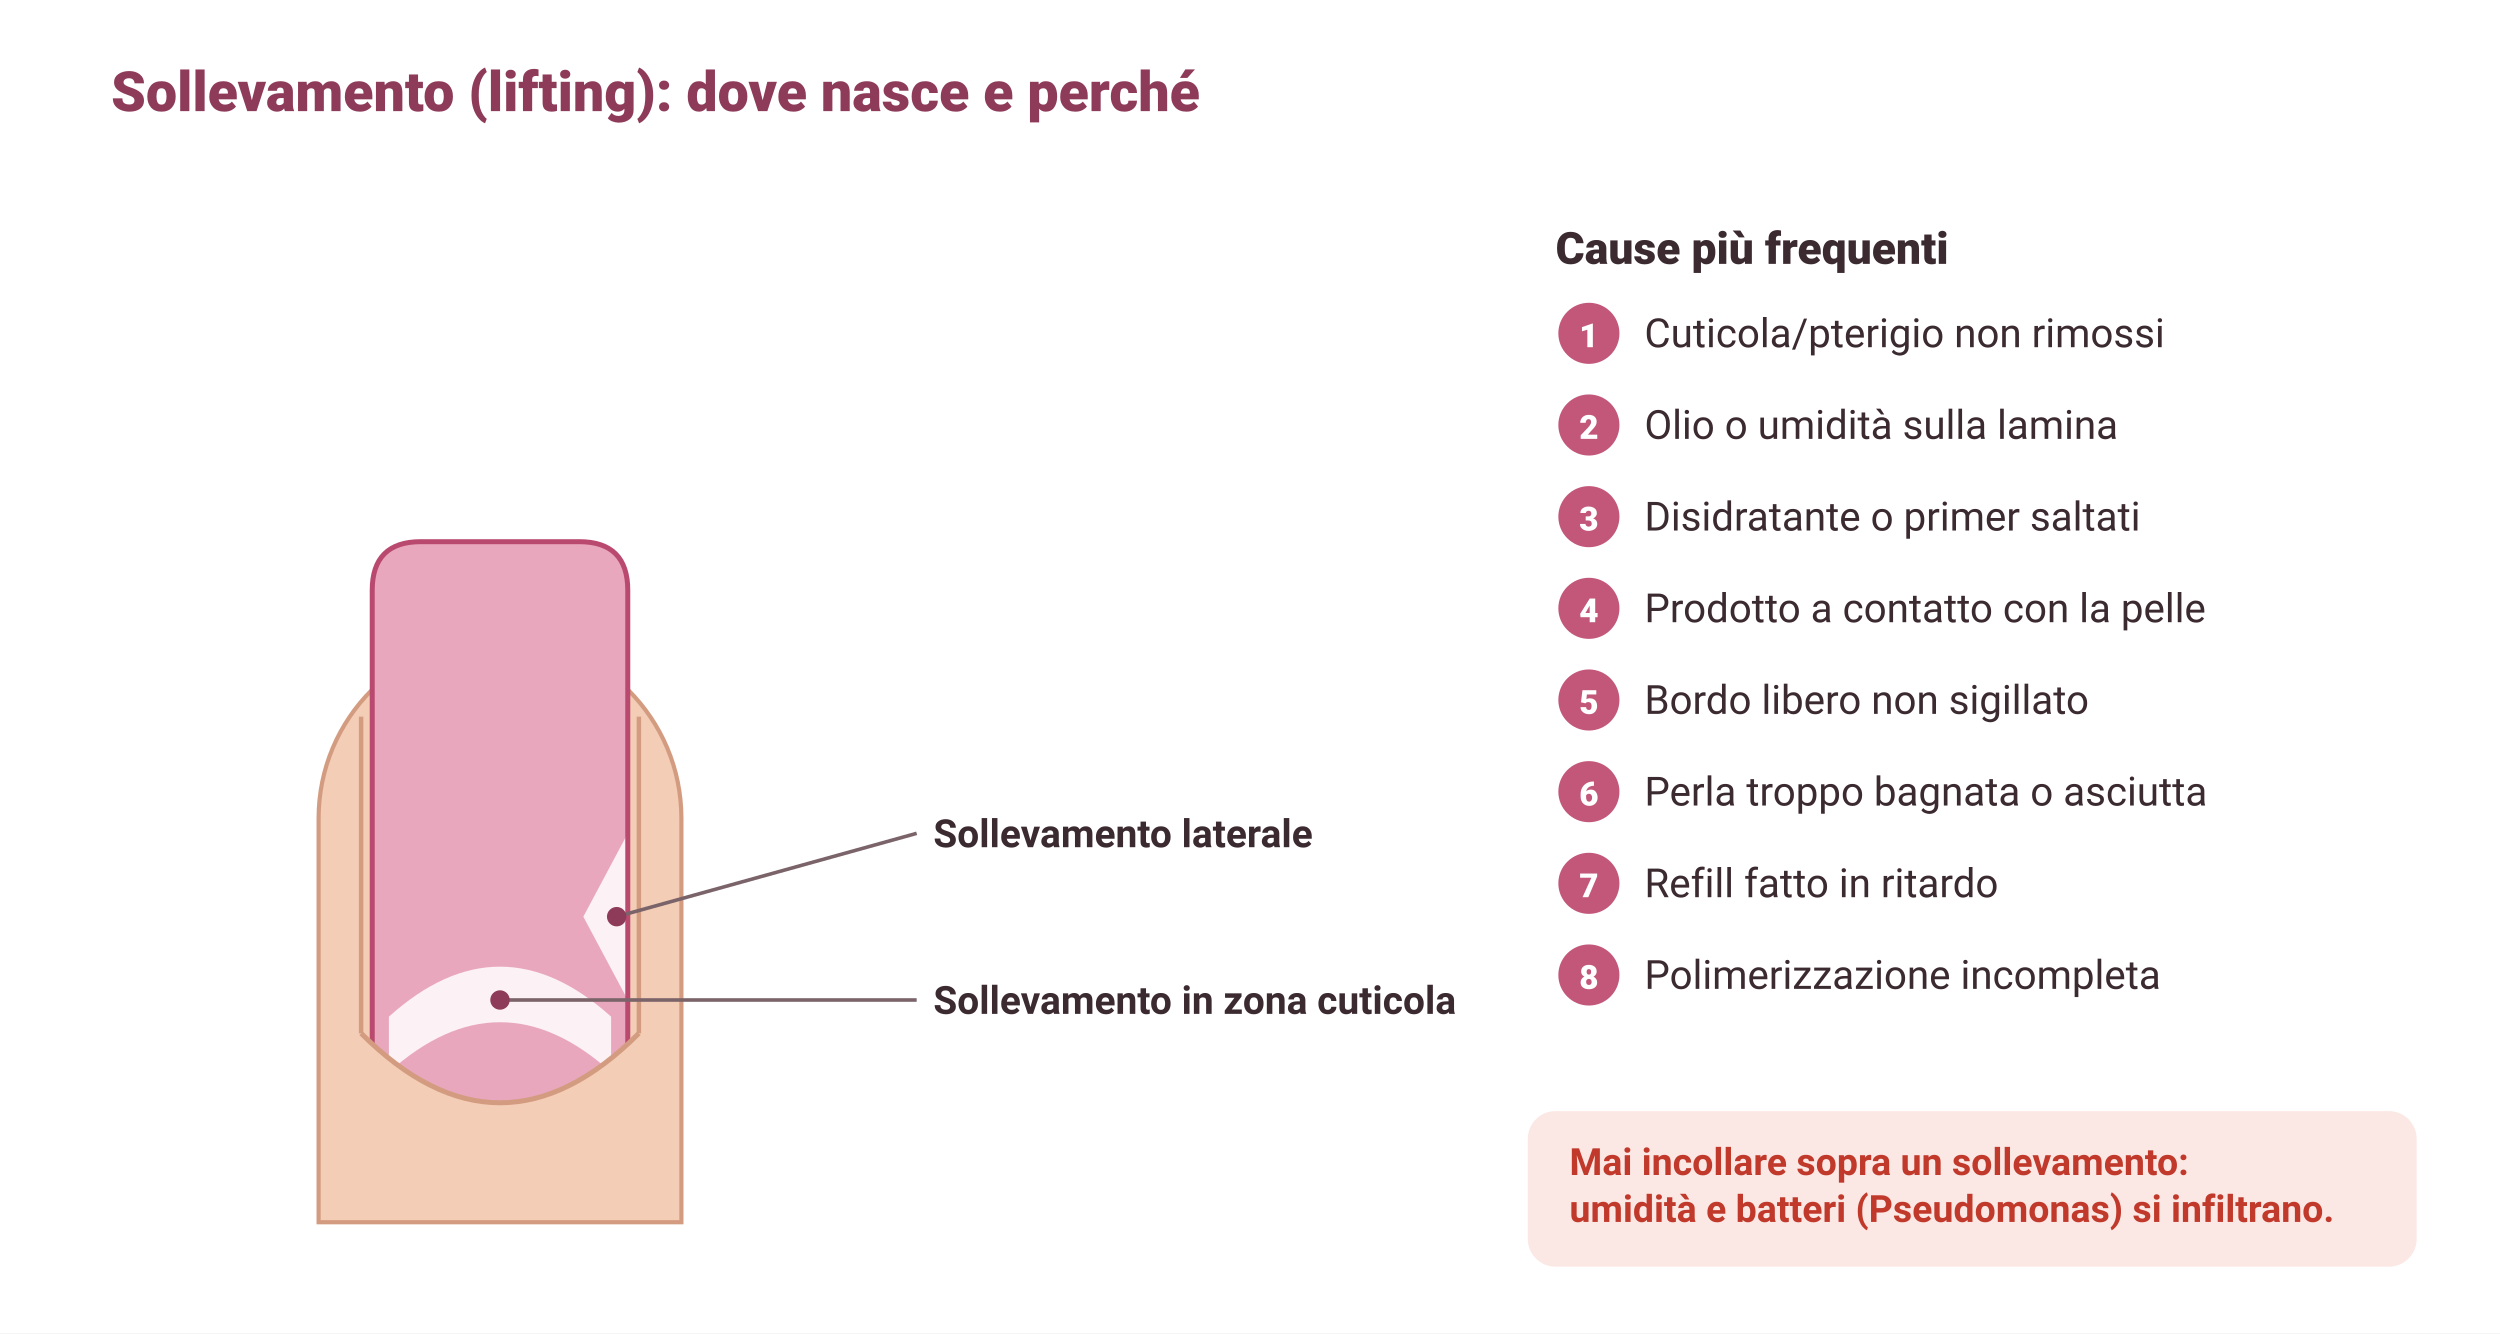
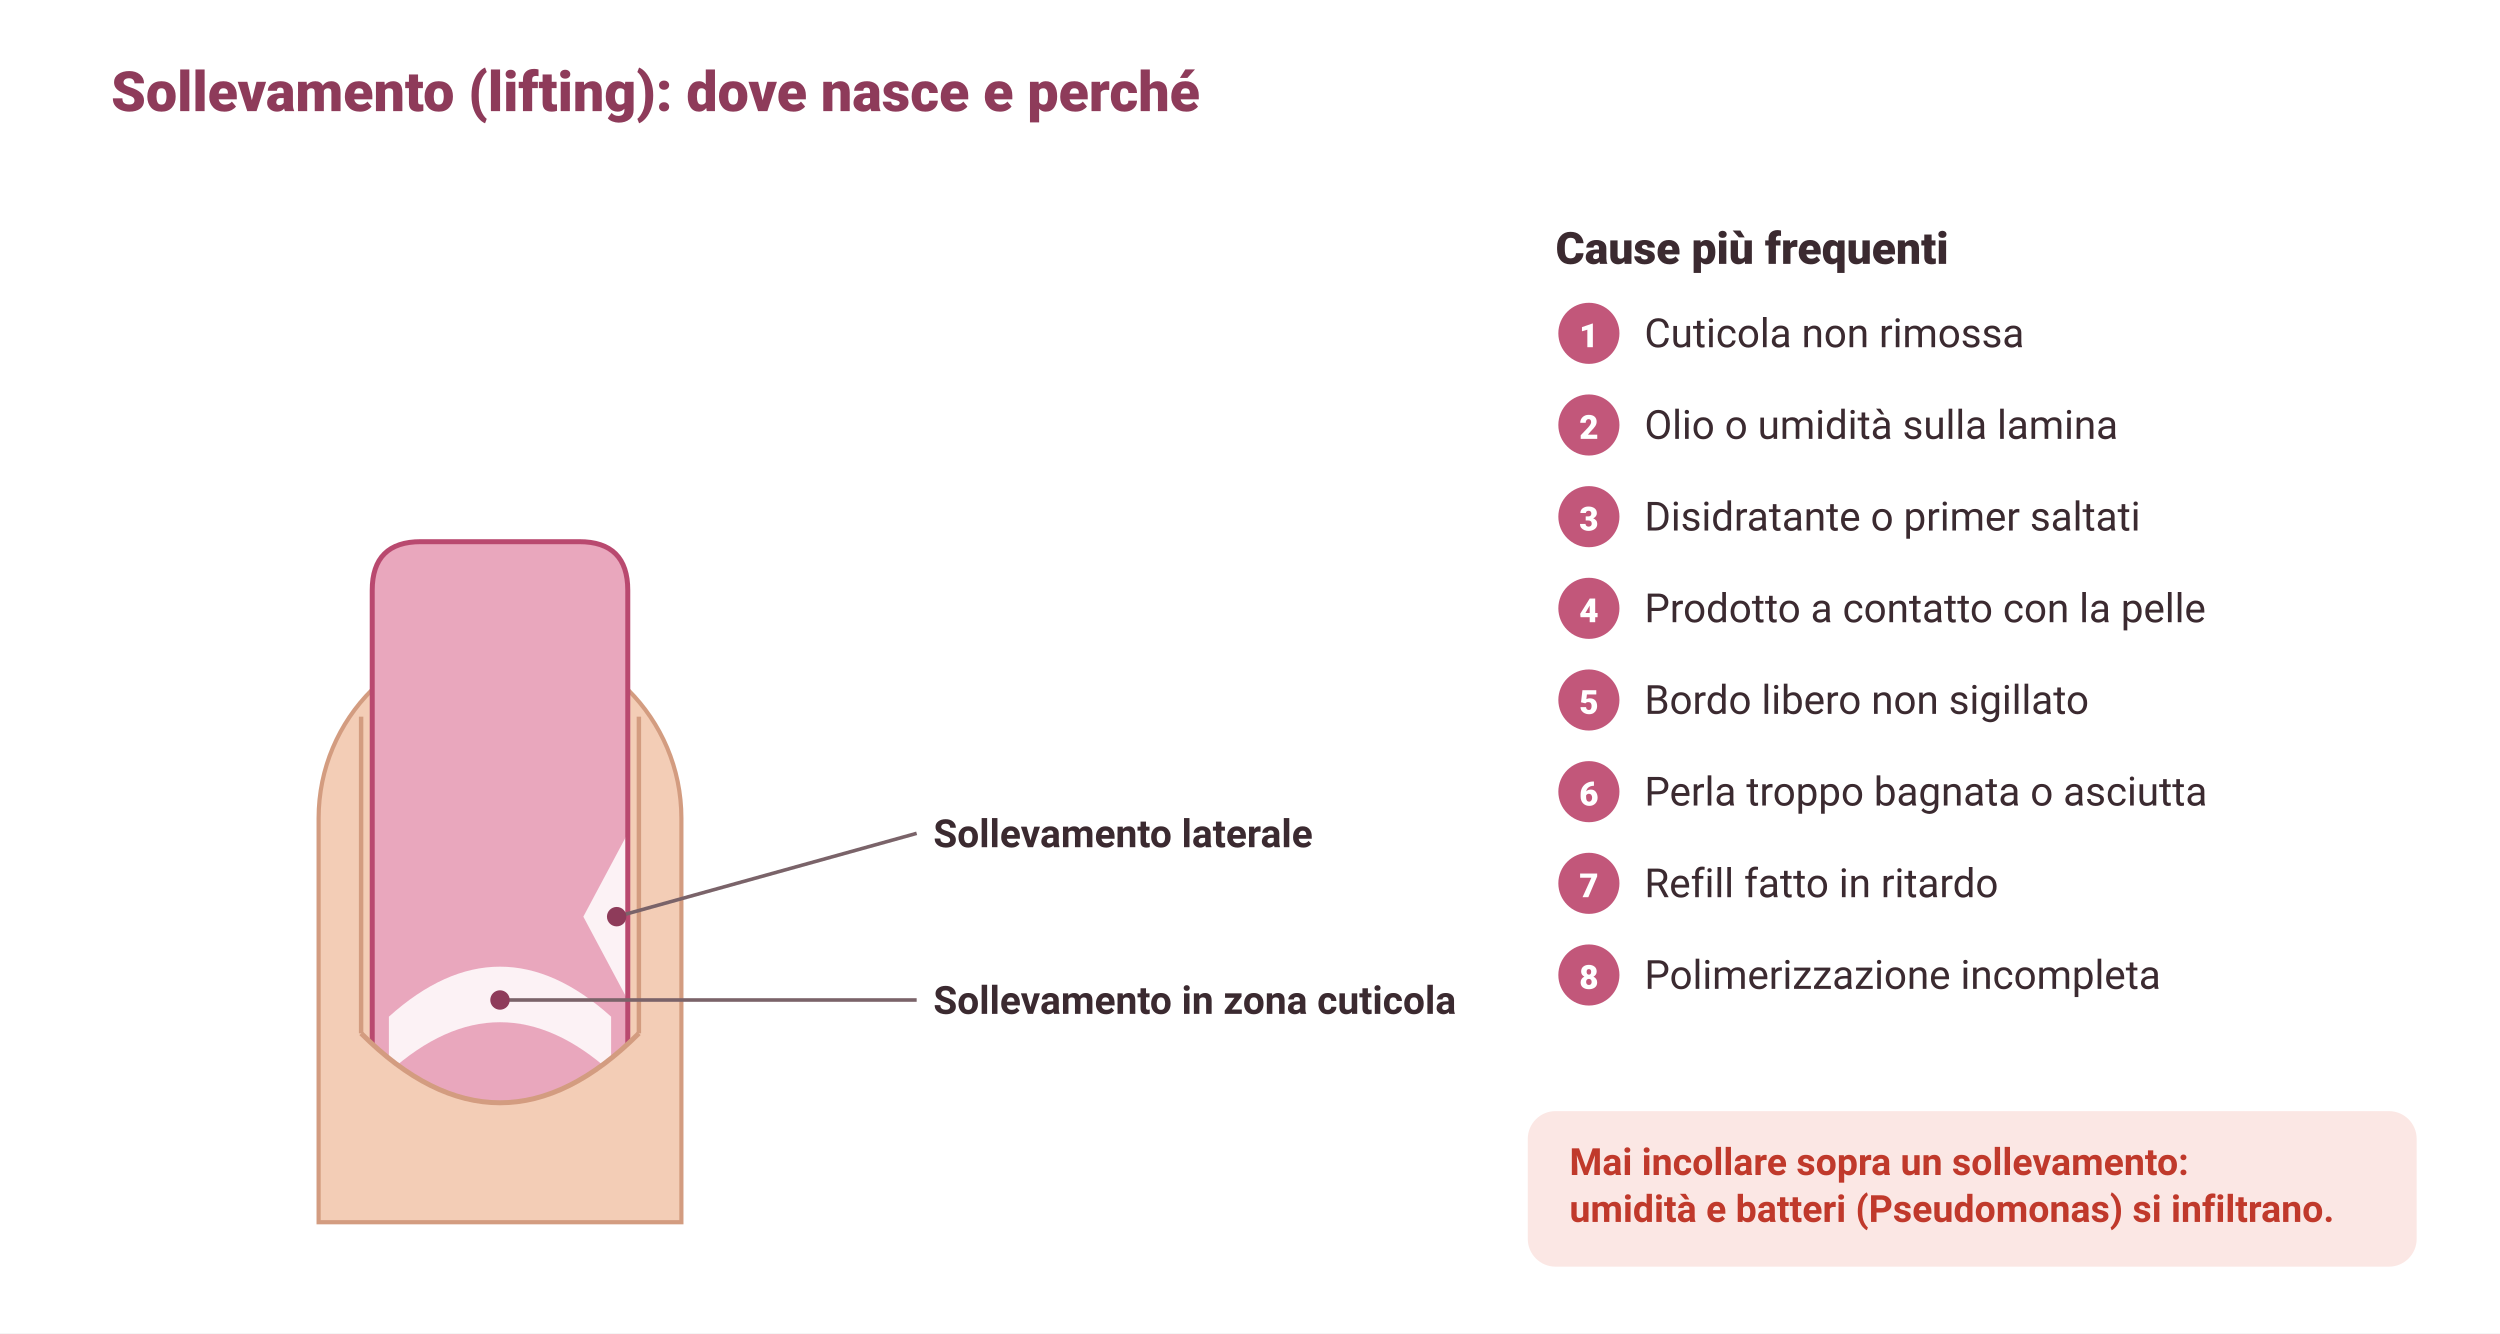
<svg xmlns="http://www.w3.org/2000/svg" viewBox="0 0 900 480" width="900" height="480" font-family="system-ui, -apple-system, 'Segoe UI', Roboto, Arial, sans-serif" role="img">
  <rect width="100%" height="100%" fill="#ffffff" />
  <text x="40.0" y="40.0" font-size="20" text-anchor="start" font-weight="800" fill="#8e3b5a">Sollevamento (lifting): dove nasce e perché</text>
  <path d="M114.7,440.0 L114.7,294.6 A65.3,65.3 0 0 1 245.3,294.6 L245.3,440.0 Z" fill="#f3cdb6" stroke="#d39c80" stroke-width="1.5" />
  <defs>
    <clipPath id="c40">
      <path d="M134.0,406.0 L226.0,406.0 L226.0,250.0 L226.0,212.5 Q226.0,195.0 208.5,195.0 L151.5,195.0 Q134.0,195.0 134.0,212.5 L134.0,250.0 Z" />
    </clipPath>
  </defs>
  <path d="M134.0,406.0 L226.0,406.0 L226.0,250.0 L226.0,212.5 Q226.0,195.0 208.5,195.0 L151.5,195.0 Q134.0,195.0 134.0,212.5 L134.0,250.0 Z" fill="#e9a7bd" />
  <path d="M128.0,260.0 Q180.0,240.0 232.0,260.0 L232.0,135.0 L128.0,135.0 Z" fill="#e9a7bd" clip-path="url(#c40)" />
  <path d="M140,386 Q180,350 220,386 L220,366 Q180,330 140,366 Z" fill="#fff" opacity=".85" clip-path="url(#c40)" />
  <path d="M226,300 L210,330 L226,360 Z" fill="#fff" opacity=".85" clip-path="url(#c40)" />
  <path d="M134.0,406.0 L226.0,406.0 L226.0,250.0 L226.0,212.5 Q226.0,195.0 208.5,195.0 L151.5,195.0 Q134.0,195.0 134.0,212.5 L134.0,250.0 Z" fill="none" stroke="#b9496f" stroke-width="1.8" />
  <path d="M115.7,372.0 L130.0,372.0 Q180.0,422.0 230.0,372.0 L244.3,372.0 L244.3,430.0 L115.7,430.0 Z" fill="#f3cdb6" />
  <path d="M130.0,372.0 Q180.0,422.0 230.0,372.0" fill="none" stroke="#d39c80" stroke-width="1.8" />
  <path d="M130.0,372.0 L130.0,258.0" stroke="#d39c80" stroke-width="1.6" />
  <path d="M230.0,372.0 L230.0,258.0" stroke="#d39c80" stroke-width="1.6" />
  <line x1="180.0" y1="360.0" x2="330.0" y2="360.0" stroke="#7a6369" stroke-width="1.3" />
  <circle cx="180.0" cy="360.0" r="3.5" fill="#8e3b5a" />
  <text x="336.0" y="365.0" font-size="14" text-anchor="start" font-weight="600" fill="#3b2a30">Sollevamento in zona cuticola</text>
  <line x1="222.0" y1="330.0" x2="330.0" y2="300.0" stroke="#7a6369" stroke-width="1.3" />
  <circle cx="222.0" cy="330.0" r="3.5" fill="#8e3b5a" />
  <text x="336.0" y="305.0" font-size="14" text-anchor="start" font-weight="600" fill="#3b2a30">Sollevamento laterale</text>
  <text x="560.0" y="95.0" font-size="16" text-anchor="start" font-weight="800" fill="#3b2a30">Cause più frequenti</text>
  <circle cx="572" cy="120" r="11" fill="#c2577a" />
  <text x="572.0" y="125.0" font-size="12" text-anchor="middle" font-weight="800" fill="#fff">1</text>
-   <text x="592.0" y="125.0" font-size="14.5" text-anchor="start" font-weight="400" fill="#3b2a30">Cuticola/pterigio non rimossi</text>
+   <text x="592.0" y="125.0" font-size="14.5" text-anchor="start" font-weight="400" fill="#3b2a30">Cuticola non rimossa</text>
  <circle cx="572" cy="153" r="11" fill="#c2577a" />
  <text x="572.0" y="158.0" font-size="12" text-anchor="middle" font-weight="800" fill="#fff">2</text>
  <text x="592.0" y="158.0" font-size="14.5" text-anchor="start" font-weight="400" fill="#3b2a30">Olio o umidità sulla lamina</text>
  <circle cx="572" cy="186" r="11" fill="#c2577a" />
  <text x="572.0" y="191.0" font-size="12" text-anchor="middle" font-weight="800" fill="#fff">3</text>
  <text x="592.0" y="191.0" font-size="14.5" text-anchor="start" font-weight="400" fill="#3b2a30">Disidratante o primer saltati</text>
  <circle cx="572" cy="219" r="11" fill="#c2577a" />
  <text x="572.0" y="224.0" font-size="12" text-anchor="middle" font-weight="800" fill="#fff">4</text>
  <text x="592.0" y="224.0" font-size="14.5" text-anchor="start" font-weight="400" fill="#3b2a30">Prodotto a contatto con la pelle</text>
  <circle cx="572" cy="252" r="11" fill="#c2577a" />
  <text x="572.0" y="257.0" font-size="12" text-anchor="middle" font-weight="800" fill="#fff">5</text>
  <text x="592.0" y="257.0" font-size="14.5" text-anchor="start" font-weight="400" fill="#3b2a30">Bordo libero non sigillato</text>
  <circle cx="572" cy="285" r="11" fill="#c2577a" />
  <text x="572.0" y="290.0" font-size="12" text-anchor="middle" font-weight="800" fill="#fff">6</text>
  <text x="592.0" y="290.0" font-size="14.5" text-anchor="start" font-weight="400" fill="#3b2a30">Perla troppo bagnata o asciutta</text>
  <circle cx="572" cy="318" r="11" fill="#c2577a" />
  <text x="572.0" y="323.0" font-size="12" text-anchor="middle" font-weight="800" fill="#fff">7</text>
  <text x="592.0" y="323.0" font-size="14.5" text-anchor="start" font-weight="400" fill="#3b2a30">Refill fatto in ritardo</text>
  <circle cx="572" cy="351" r="11" fill="#c2577a" />
  <text x="572.0" y="356.0" font-size="12" text-anchor="middle" font-weight="800" fill="#fff">8</text>
  <text x="592.0" y="356.0" font-size="14.5" text-anchor="start" font-weight="400" fill="#3b2a30">Polimerizzazione incompleta</text>
  <rect x="550" y="400" width="320" height="56" rx="10" fill="#fbe7e4" />
  <text x="565.0" y="423.0" font-size="13.5" text-anchor="start" font-weight="600" fill="#c0392b">Mai incollare sopra un sollevamento:</text>
  <text x="565.0" y="439.9" font-size="13.5" text-anchor="start" font-weight="600" fill="#c0392b">umidità e batteri (Pseudomonas) si infiltrano.</text>
</svg>
